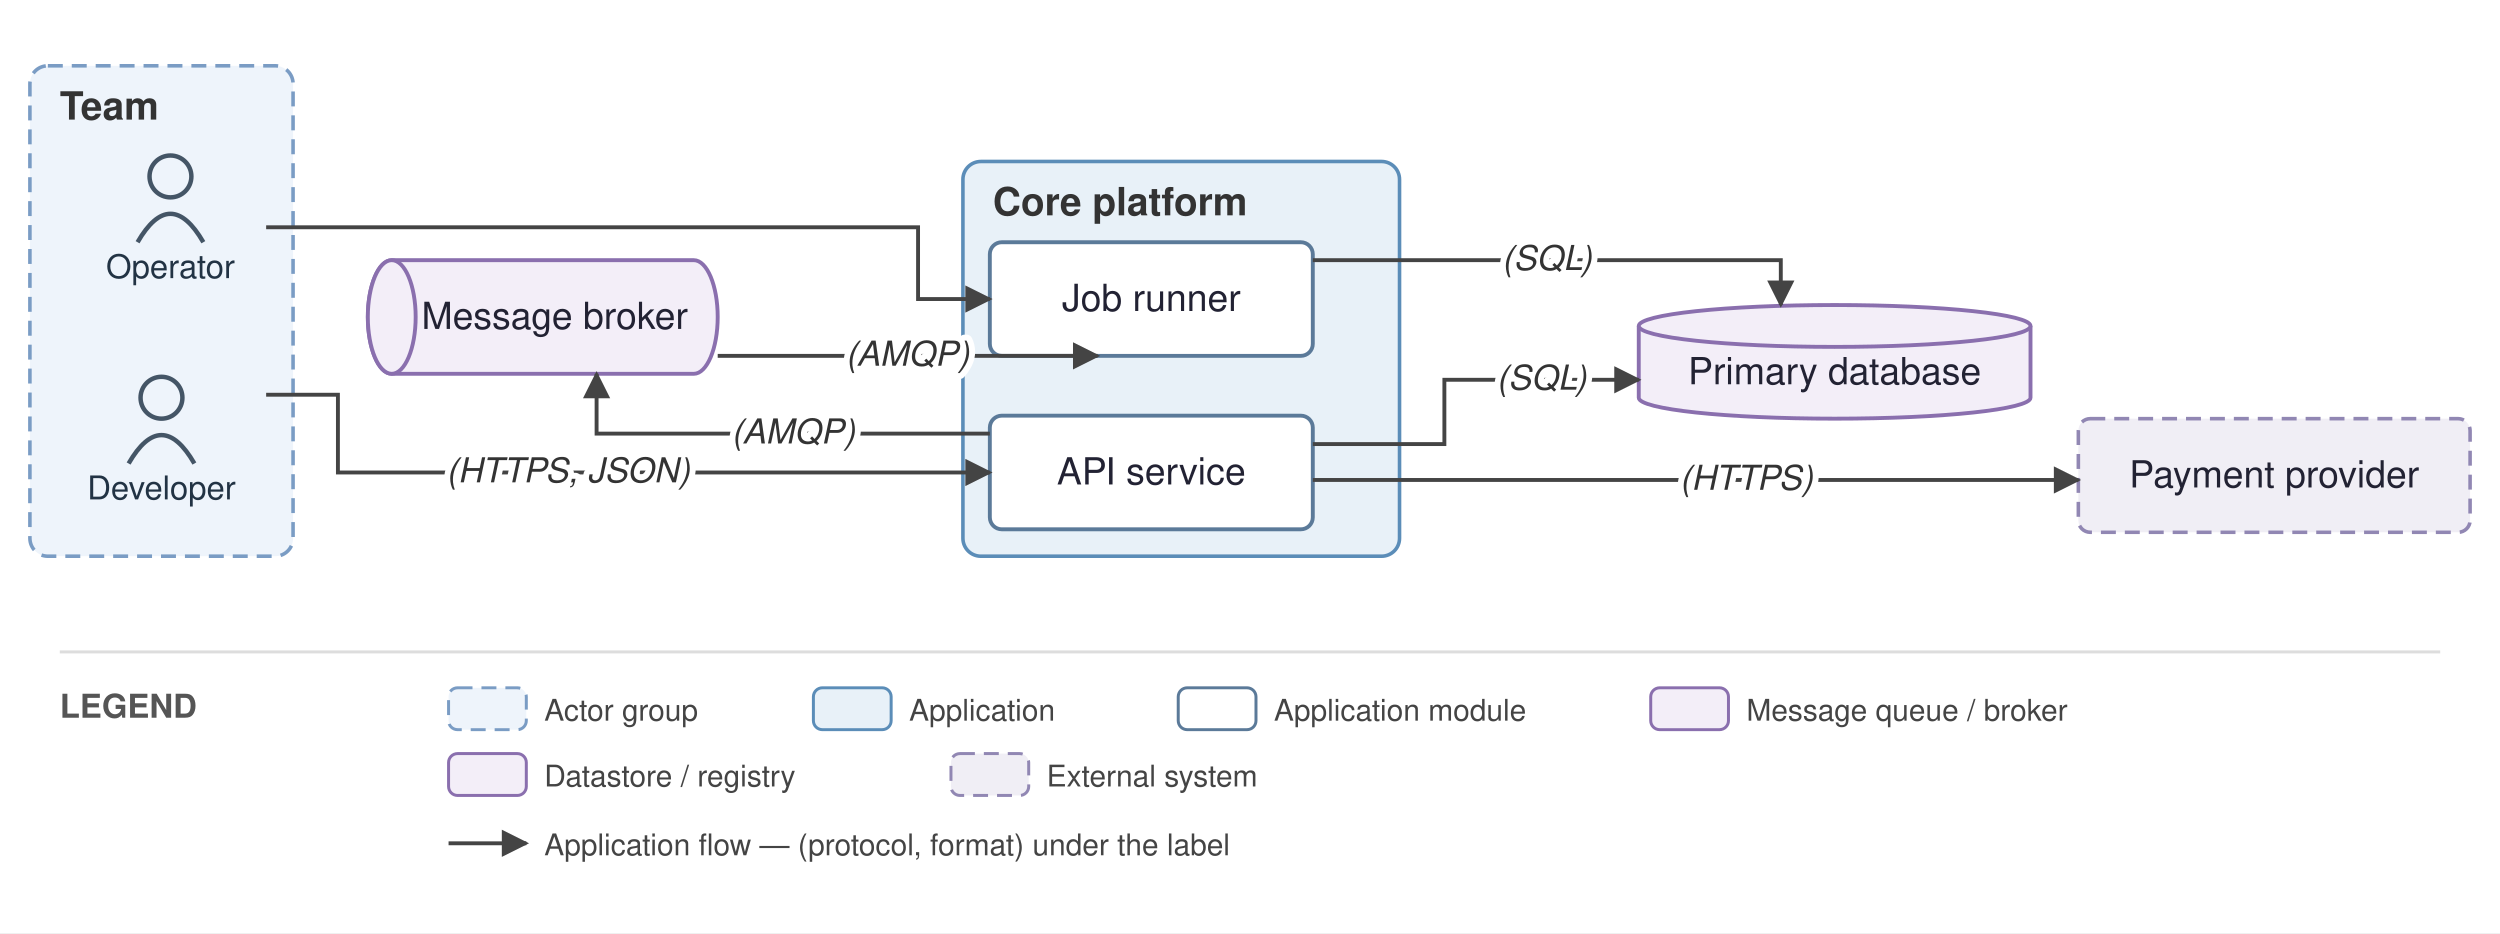
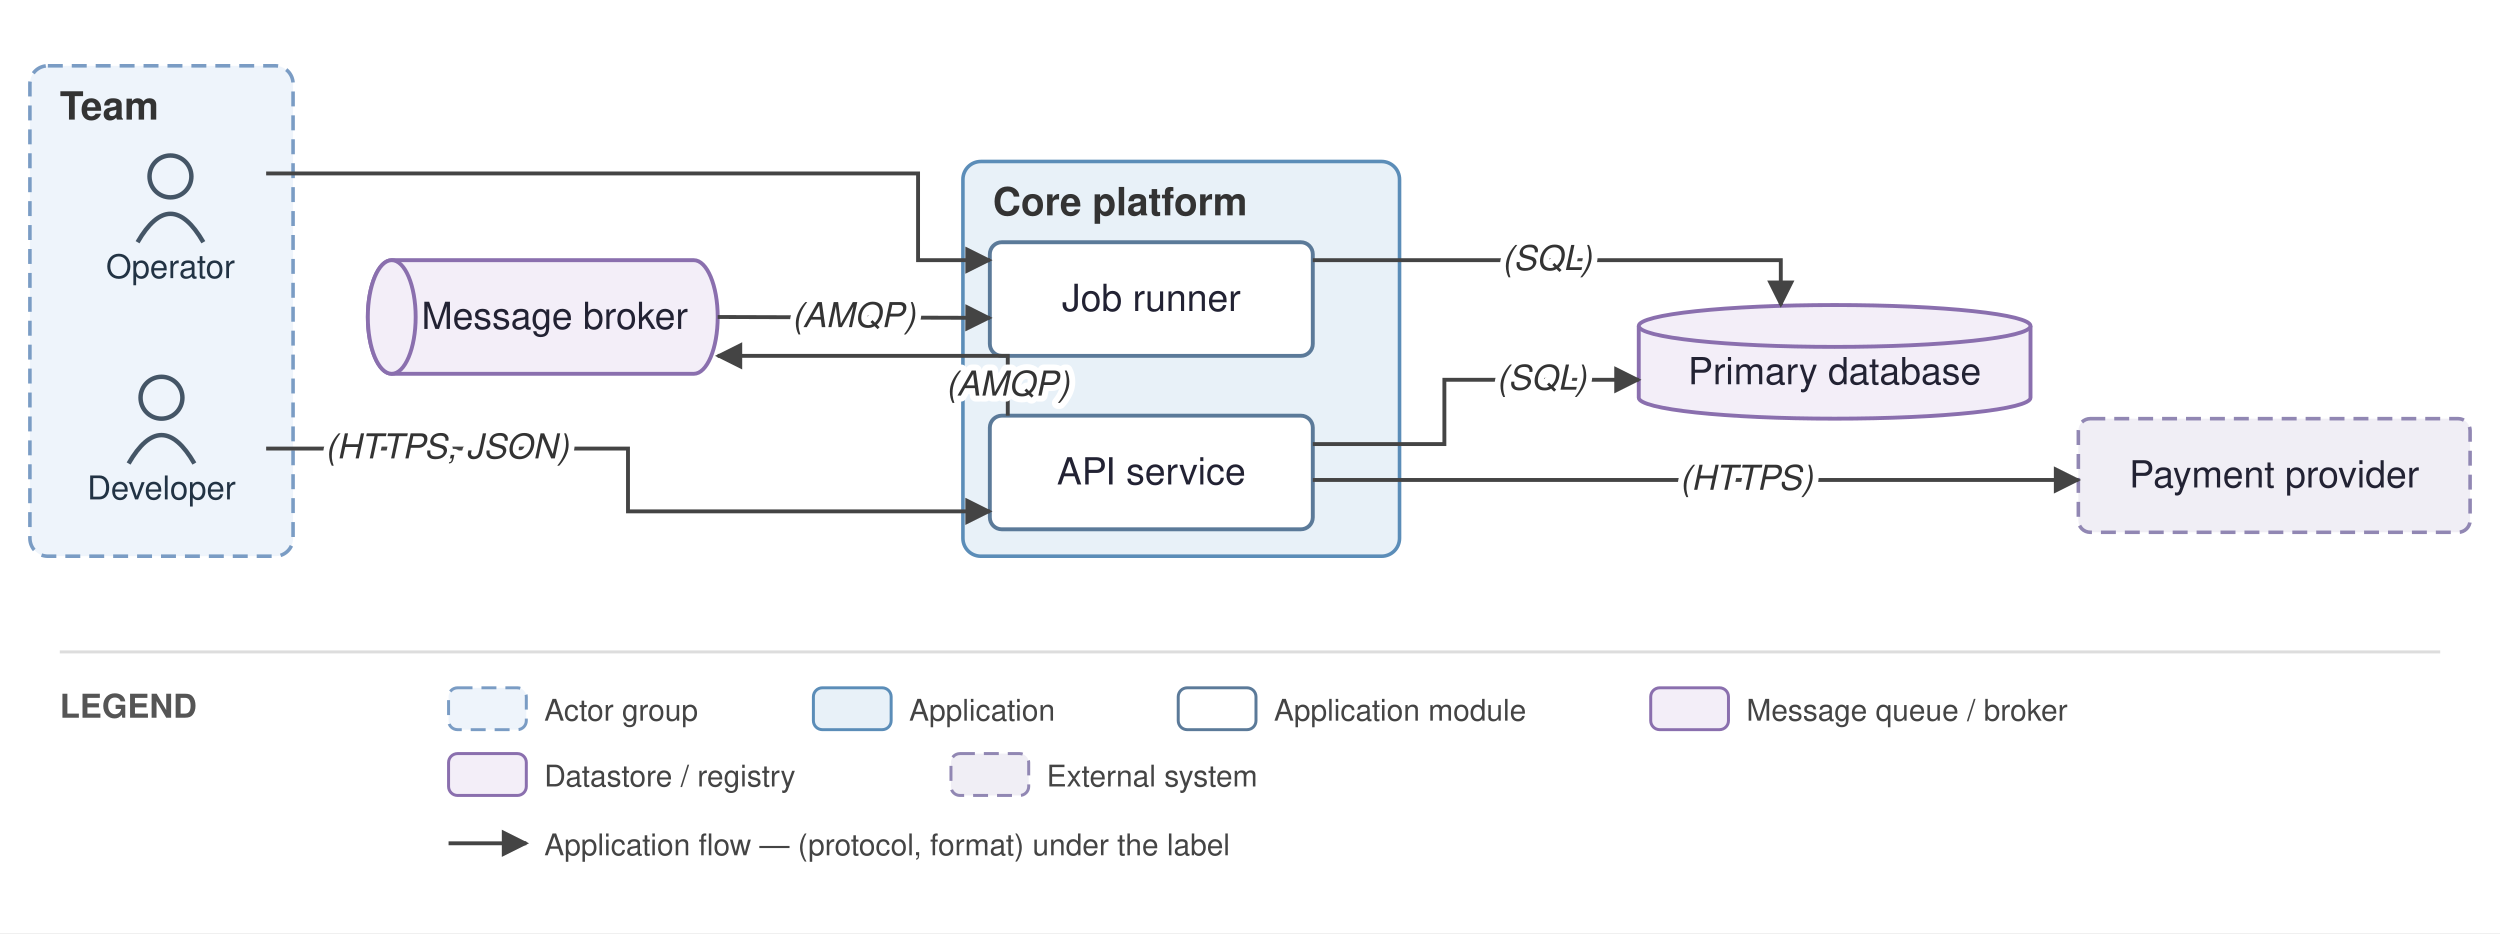
<svg xmlns="http://www.w3.org/2000/svg" viewBox="0 0 836 312" font-family="Helvetica,Arial,sans-serif">
  <defs>
    <marker id="arr" viewBox="0 0 10 10" refX="9" refY="5" markerWidth="7" markerHeight="7" orient="auto-start-reverse">
      <path d="M0,0 L10,5 L0,10 z" fill="#444444" />
    </marker>
  </defs>
  <rect width="836" height="312" fill="white" />
  <rect x="10" y="22" width="88" height="164" rx="6" fill="#eef4fb" stroke="#7a9cc4" stroke-width="1.2" stroke-dasharray="5 3" />
  <text x="20" y="40" font-size="13" font-weight="bold" fill="#333">Team</text>
  <rect x="322" y="54" width="146" height="132" rx="6" fill="#e8f1f8" stroke="#5b8db8" stroke-width="1.2" />
  <text x="332" y="72" font-size="13" font-weight="bold" fill="#333">Core platform</text>
  <circle cx="54" cy="133" r="7" fill="none" stroke="#445566" stroke-width="1.5" />
  <path d="M 43 155 q 11 -19 22 0" fill="none" stroke="#445566" stroke-width="1.5" />
  <text x="54" y="167" font-size="11" text-anchor="middle" fill="#223344">Developer</text>
  <circle cx="57" cy="59" r="7" fill="none" stroke="#445566" stroke-width="1.5" />
  <path d="M 46 81 q 11 -19 22 0" fill="none" stroke="#445566" stroke-width="1.5" />
  <text x="57" y="93" font-size="11" text-anchor="middle" fill="#223344">Operator</text>
  <rect x="331" y="139" width="108" height="38" rx="4" fill="#ffffff" stroke="#5b7a99" stroke-width="1.3" />
  <text x="385" y="162" font-size="12.5" text-anchor="middle" fill="#222233">API service</text>
  <rect x="331" y="81" width="108" height="38" rx="4" fill="#ffffff" stroke="#5b7a99" stroke-width="1.3" />
  <text x="385" y="104" font-size="12.5" text-anchor="middle" fill="#222233">Job runner</text>
  <path d="M 131 87 h 101 a 8 19 0 0 1 0 38 h -101 a 8 19 0 0 1 0 -38" fill="#f3eef8" stroke="#8a6fae" stroke-width="1.3" />
  <ellipse cx="131" cy="106" rx="8" ry="19" fill="#f3eef8" stroke="#8a6fae" stroke-width="1.3" />
  <text x="185.5" y="110" font-size="12.5" text-anchor="middle" fill="#222233">Message broker</text>
  <path d="M 548 109 v 24 a 65.5 7 0 0 0 131 0 v -24" fill="#f3eef8" stroke="#8a6fae" stroke-width="1.3" />
  <ellipse cx="613.5" cy="109" rx="65.5" ry="7" fill="#f3eef8" stroke="#8a6fae" stroke-width="1.3" />
  <text x="613.5" y="128.5" font-size="12.5" text-anchor="middle" fill="#222233">Primary database</text>
  <rect x="695" y="140" width="131" height="38" rx="4" fill="#f0eef5" stroke="#9187b3" stroke-width="1.2" stroke-dasharray="5 3" />
  <text x="760.5" y="163" font-size="12.5" text-anchor="middle" fill="#222233">Payment provider</text>
-   <path d="M 89 132 L 113 132 L 113 158 L 331 158" fill="none" stroke="#444444" stroke-width="1.3" marker-end="url(#arr)" />
+   <path d="M 89 150 L 210 150 L 210 171 L 331 171" fill="none" stroke="#444444" stroke-width="1.3" marker-end="url(#arr)" />
  <path d="M 439 148.5 L 483 148.5 L 483 127 L 548 127" fill="none" stroke="#444444" stroke-width="1.3" marker-end="url(#arr)" />
-   <path d="M 331 145 L 199.5 145 L 199.5 125" fill="none" stroke="#444444" stroke-width="1.3" marker-end="url(#arr)" />
-   <path d="M 240 119 L 367 119" fill="none" stroke="#444444" stroke-width="1.3" marker-end="url(#arr)" />
+   <path d="M 337 139 L 337 119 L 240 119" fill="none" stroke="#444444" stroke-width="1.3" marker-end="url(#arr)" />
+   <path d="M 240 106 L 331 106.3" fill="none" stroke="#444444" stroke-width="1.3" marker-end="url(#arr)" />
  <path d="M 439 160.5 L 473 160.5 L 695 160.5" fill="none" stroke="#444444" stroke-width="1.3" marker-end="url(#arr)" />
-   <path d="M 89 76 L 307 76 L 307 100 L 331 100" fill="none" stroke="#444444" stroke-width="1.3" marker-end="url(#arr)" />
+   <path d="M 89 58 L 307 58 L 307 87 L 331 87" fill="none" stroke="#444444" stroke-width="1.3" marker-end="url(#arr)" />
  <path d="M 439 87 L 595.5 87 L 595.5 102" fill="none" stroke="#444444" stroke-width="1.3" marker-end="url(#arr)" />
-   <text x="190" y="161.3" font-size="11.5" text-anchor="middle" fill="#333" font-style="italic" stroke="white" stroke-width="4" paint-order="stroke" stroke-linejoin="round">(HTTPS, JSON)</text>
+   <text x="149.5" y="153.3" font-size="11.5" text-anchor="middle" fill="#333" font-style="italic" stroke="white" stroke-width="4" paint-order="stroke" stroke-linejoin="round">(HTTPS, JSON)</text>
  <text x="515.5" y="130.3" font-size="11.5" text-anchor="middle" fill="#333" font-style="italic" stroke="white" stroke-width="4" paint-order="stroke" stroke-linejoin="round">(SQL)</text>
-   <text x="265.3" y="148.3" font-size="11.5" text-anchor="middle" fill="#333" font-style="italic" stroke="white" stroke-width="4" paint-order="stroke" stroke-linejoin="round">(AMQP)</text>
-   <text x="303.5" y="122.3" font-size="11.5" text-anchor="middle" fill="#333" font-style="italic" stroke="white" stroke-width="4" paint-order="stroke" stroke-linejoin="round">(AMQP)</text>
+   <text x="337" y="132.3" font-size="11.5" text-anchor="middle" fill="#333" font-style="italic" stroke="white" stroke-width="4" paint-order="stroke" stroke-linejoin="round">(AMQP)</text>
+   <text x="285.5" y="109.4" font-size="11.5" text-anchor="middle" fill="#333" font-style="italic" stroke="white" stroke-width="4" paint-order="stroke" stroke-linejoin="round">(AMQP)</text>
  <text x="584" y="163.8" font-size="11.5" text-anchor="middle" fill="#333" font-style="italic" stroke="white" stroke-width="4" paint-order="stroke" stroke-linejoin="round">(HTTPS)</text>
  <text x="517.3" y="90.3" font-size="11.5" text-anchor="middle" fill="#333" font-style="italic" stroke="white" stroke-width="4" paint-order="stroke" stroke-linejoin="round">(SQL)</text>
  <line x1="20" y1="218" x2="816" y2="218" stroke="#ddd" stroke-width="1" />
  <text x="20" y="240" font-size="11" font-weight="bold" fill="#555">LEGEND</text>
  <rect x="150" y="230" width="26" height="14" rx="3" fill="#eef4fb" stroke="#7a9cc4" stroke-dasharray="5 3" />
  <text x="182" y="241" font-size="10" fill="#444">Actor group</text>
  <rect x="272" y="230" width="26" height="14" rx="3" fill="#e8f1f8" stroke="#5b8db8" />
  <text x="304" y="241" font-size="10" fill="#444">Application</text>
  <rect x="394" y="230" width="26" height="14" rx="3" fill="#ffffff" stroke="#5b7a99" />
  <text x="426" y="241" font-size="10" fill="#444">Application module</text>
  <rect x="552" y="230" width="26" height="14" rx="3" fill="#f3eef8" stroke="#8a6fae" />
  <text x="584" y="241" font-size="10" fill="#444">Message queue / broker</text>
  <rect x="150" y="252" width="26" height="14" rx="3" fill="#f3eef8" stroke="#8a6fae" />
  <text x="182" y="263" font-size="10" fill="#444">Datastore / registry</text>
  <rect x="318" y="252" width="26" height="14" rx="3" fill="#f0eef5" stroke="#9187b3" stroke-dasharray="5 3" />
  <text x="350" y="263" font-size="10" fill="#444">External system</text>
  <line x1="150" y1="282" x2="176" y2="282" stroke="#444444" stroke-width="1.3" marker-end="url(#arr)" />
  <text x="182" y="286" font-size="10" fill="#444">Application flow — (protocol, format) under the label</text>
</svg>
